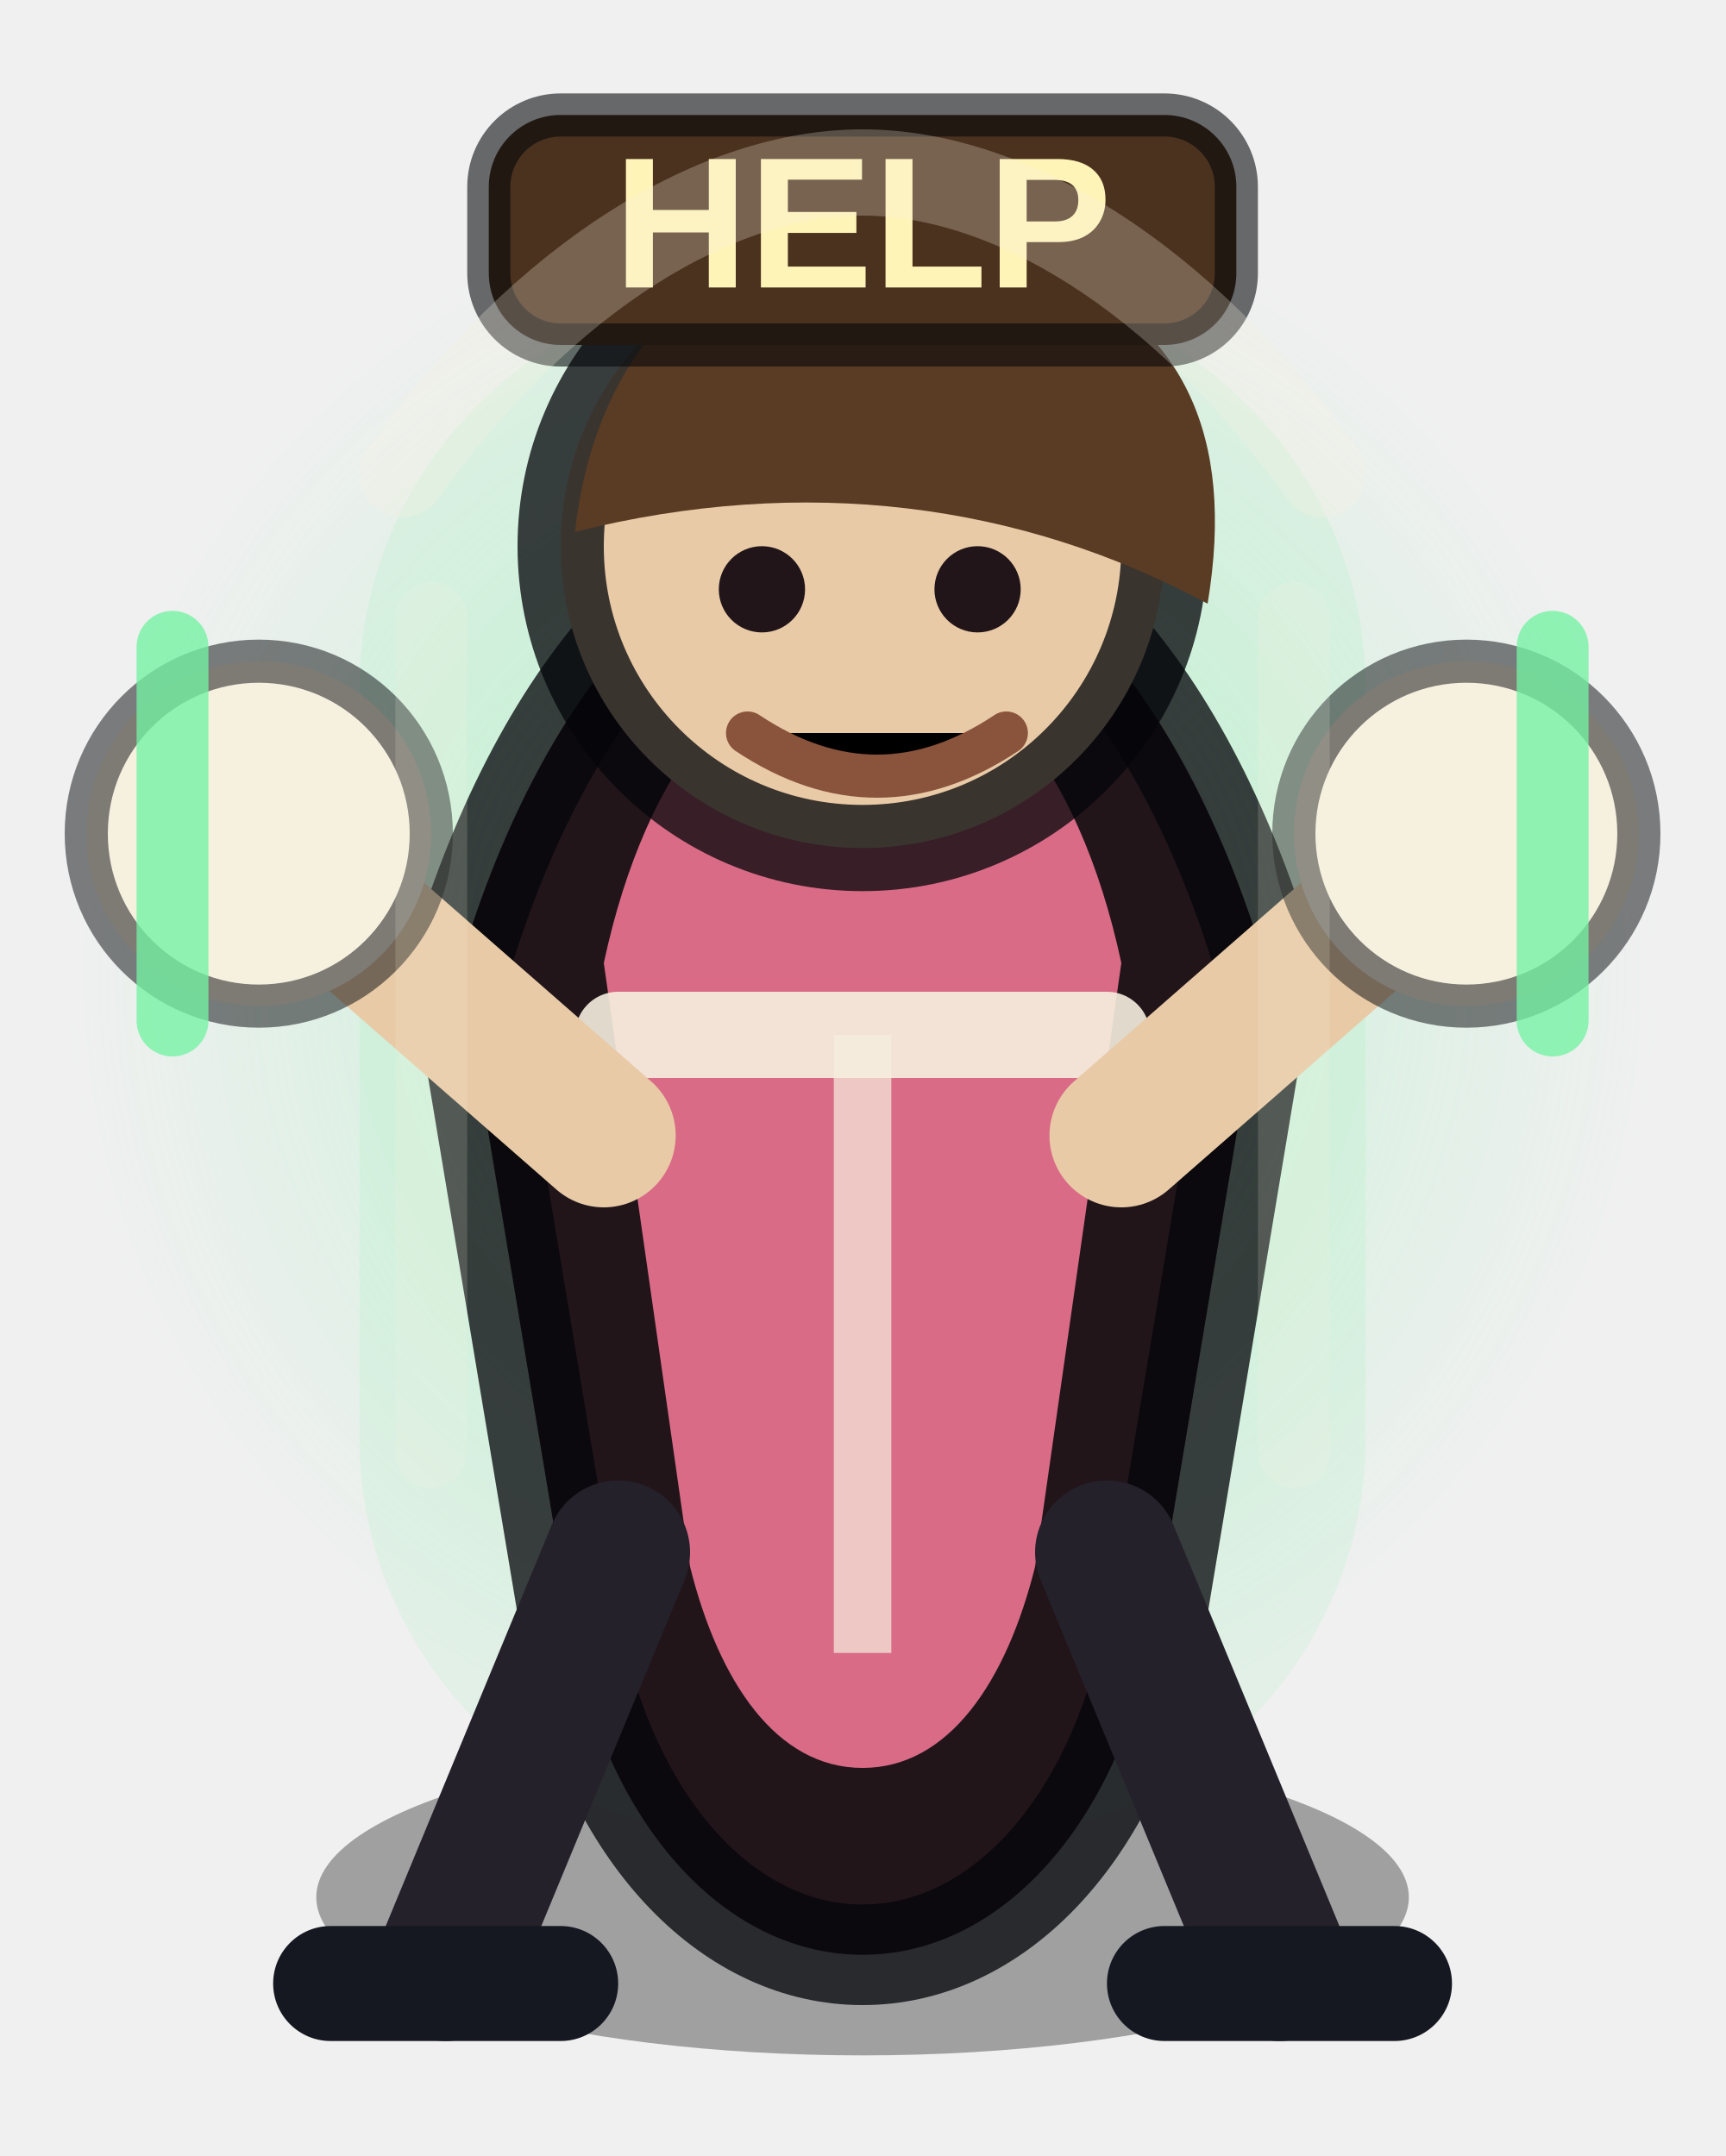
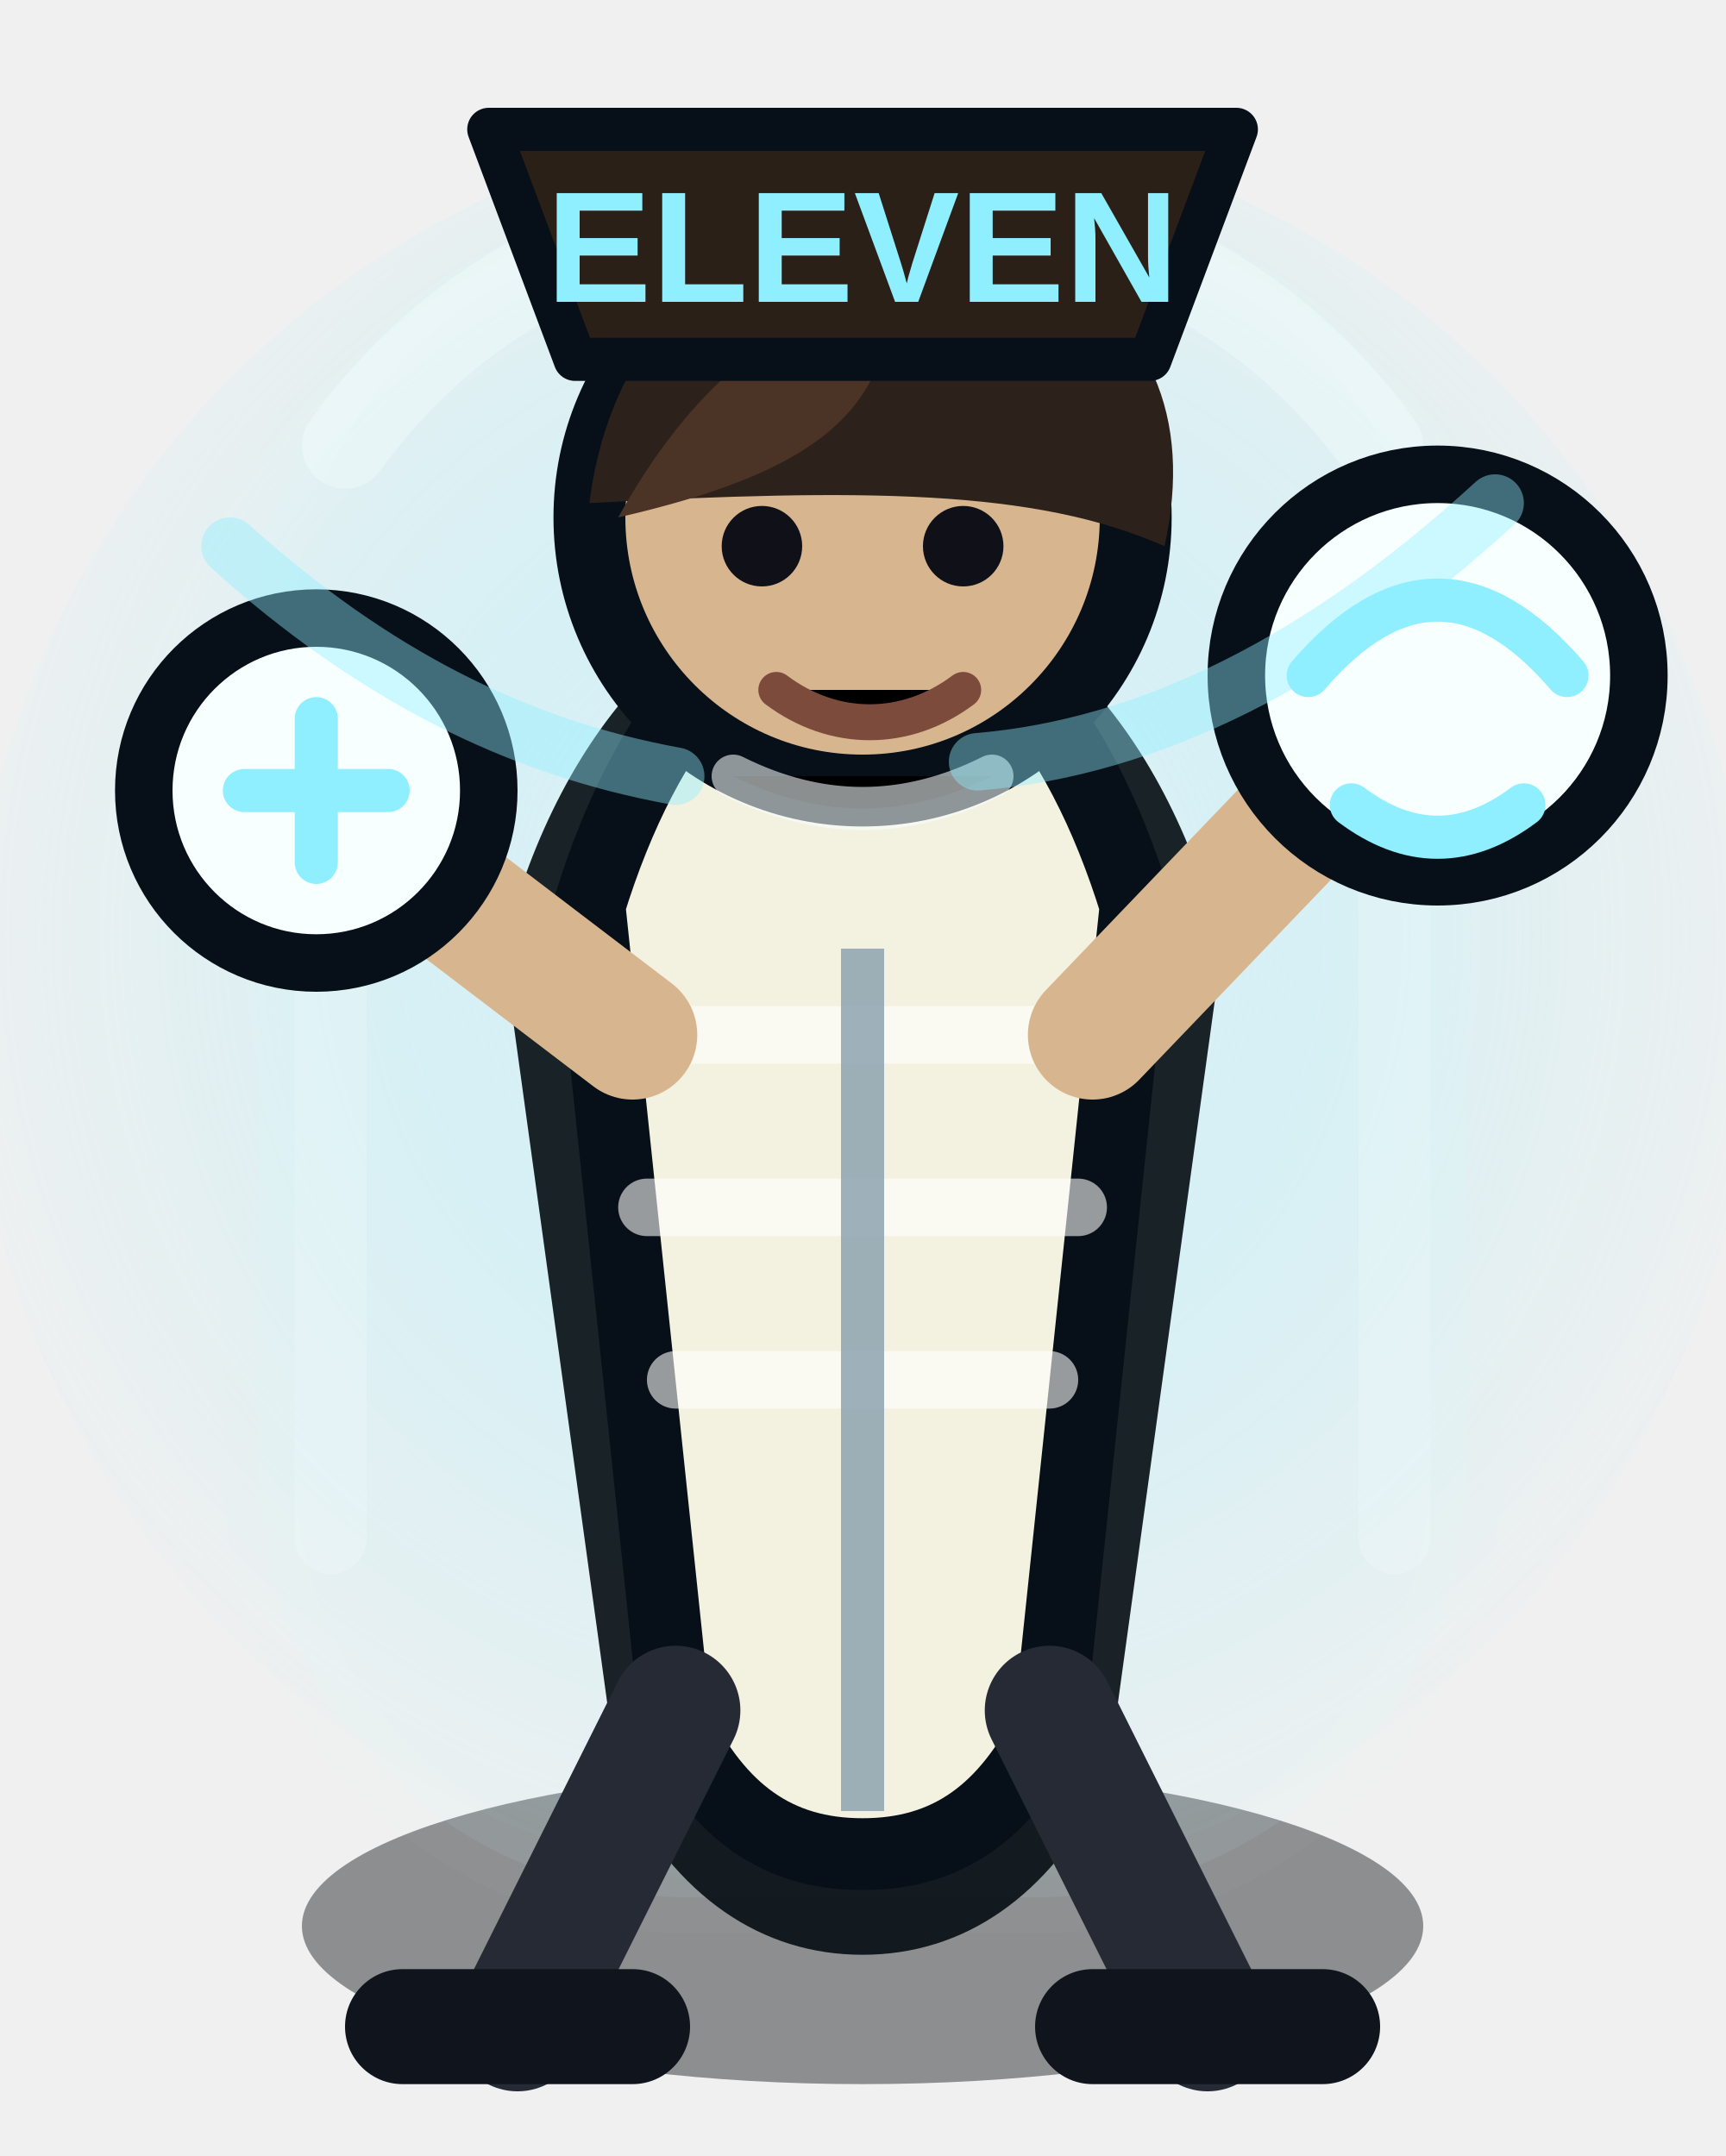
- <svg xmlns="http://www.w3.org/2000/svg" viewBox="0 0 120 150" role="img" aria-label="Captive friend asking for help inside the chamber">
+ <svg xmlns="http://www.w3.org/2000/svg" viewBox="0 0 120 150" role="img" aria-label="Eleven-like friend trapped in a psychic chamber">
  <defs>
-     <radialGradient id="friendGlow" cx="50%" cy="48%" r="48%">
-       <stop offset="0" stop-color="#fff4b8" stop-opacity=".34" />
-       <stop offset=".56" stop-color="#74f2a3" stop-opacity=".18" />
-       <stop offset="1" stop-color="#74f2a3" stop-opacity="0" />
+     <radialGradient id="psychicGlow" cx="50%" cy="46%" r="56%">
+       <stop offset="0" stop-color="#f8ffff" stop-opacity=".48" />
+       <stop offset=".46" stop-color="#8fefff" stop-opacity=".24" />
+       <stop offset="1" stop-color="#8fefff" stop-opacity="0" />
    </radialGradient>
+     <linearGradient id="gown" x1="40" x2="82" y1="57" y2="125">
+       <stop offset="0" stop-color="#f3f1df" />
+       <stop offset=".62" stop-color="#d8e6ee" />
+       <stop offset="1" stop-color="#b7cbd8" />
+     </linearGradient>
  </defs>
-   <ellipse cx="60" cy="132" rx="38" ry="11" fill="#05060a" opacity=".34" />
-   <circle cx="60" cy="70" r="58" fill="url(#friendGlow)" />
-   <rect x="25" y="20" width="70" height="108" rx="28" fill="#74f2a3" opacity=".12" />
-   <path d="M32 67c6-20 17-31 28-31s22 11 28 31l-8 48c-3 13-11 21-20 21s-17-8-20-21z" fill="#21151a" stroke="#05060a" stroke-opacity=".76" stroke-width="7" stroke-linejoin="round" />
-   <path d="M42 67c3-14 10-22 18-22s15 8 18 22l-6 42c-2 8-6 14-12 14s-10-6-12-14z" fill="#d96b86" />
-   <path d="M43 72h34" stroke="#f6f0df" stroke-opacity=".9" stroke-width="6" stroke-linecap="round" />
-   <path d="M60 72v43" stroke="#f6f0df" stroke-opacity=".7" stroke-width="4" />
-   <circle cx="60" cy="38" r="21" fill="#e8caa6" stroke="#05060a" stroke-opacity=".76" stroke-width="6" />
-   <path d="M40 37c2-18 17-26 34-18 8 4 12 11 10 23-13-7-28-9-44-5z" fill="#5a3c24" />
-   <circle cx="53" cy="41" r="3" fill="#21151a" />
-   <circle cx="68" cy="41" r="3" fill="#21151a" />
-   <path d="M52 51c6 4 12 4 18 0" stroke="#8a533c" stroke-width="3" stroke-linecap="round" />
-   <path d="M42 79 18 58M78 79l24-21" stroke="#e8caa6" stroke-width="10" stroke-linecap="round" />
-   <circle cx="18" cy="58" r="12" fill="#f6f0df" stroke="#05060a" stroke-opacity=".5" stroke-width="3" />
-   <circle cx="102" cy="58" r="12" fill="#f6f0df" stroke="#05060a" stroke-opacity=".5" stroke-width="3" />
-   <path d="M12 45v26M108 45v26" stroke="#74f2a3" stroke-opacity=".78" stroke-width="5" stroke-linecap="round" />
-   <path d="M43 108 31 137M77 108l12 29" stroke="#24212a" stroke-width="10" stroke-linecap="round" />
-   <rect x="19" y="134" width="24" height="8" rx="4" fill="#151821" />
-   <rect x="77" y="134" width="24" height="8" rx="4" fill="#151821" />
-   <rect x="34" y="8" width="52" height="16" rx="5" fill="#4b321f" stroke="#05060a" stroke-opacity=".58" stroke-width="3" />
-   <text x="60" y="20" text-anchor="middle" font-family="Trebuchet MS, Arial" font-size="13" font-weight="700" fill="#fff4b8">HELP</text>
-   <path d="M28 33c10-14 22-21 32-21s22 7 32 21" fill="none" stroke="#f6f0df" stroke-opacity=".26" stroke-width="6" stroke-linecap="round" />
-   <path d="M30 43v58M90 43v58" stroke="#f6f0df" stroke-opacity=".16" stroke-width="5" stroke-linecap="round" />
+   <ellipse cx="60" cy="134" rx="39" ry="11" fill="#05060a" opacity=".42" />
+   <circle cx="60" cy="70" r="62" fill="url(#psychicGlow)" />
+   <rect x="18" y="14" width="84" height="118" rx="30" fill="#bff9ff" opacity=".1" stroke="#f8ffff" stroke-opacity=".18" stroke-width="5" />
+   <path d="M24 31c8-11 20-17 36-17s28 6 36 17" fill="none" stroke="#f8ffff" stroke-opacity=".34" stroke-width="6" stroke-linecap="round" />
+   <path d="M23 45v62M97 45v62" stroke="#f8ffff" stroke-opacity=".22" stroke-width="5" stroke-linecap="round" />
+   <path d="M35 66c4-16 14-26 25-26s21 10 25 26l-8 58c-4 8-10 12-17 12s-13-4-17-12z" fill="#091016" opacity=".92" />
+   <path d="M41 63c4-13 11-21 19-21s15 8 19 21l-6 57c-3 6-7 9-13 9s-10-3-13-9z" fill="url(#gown)" stroke="#071018" stroke-width="5" stroke-linejoin="round" />
+   <path d="M44 72h32M45 84h30M47 96h26" stroke="#ffffff" stroke-opacity=".58" stroke-width="4" stroke-linecap="round" />
+   <path d="M60 66v60" stroke="#7f9aa8" stroke-opacity=".75" stroke-width="3" />
+   <circle cx="60" cy="36" r="19" fill="#d7b58e" stroke="#071018" stroke-width="5" />
+   <path d="M41 35c2-16 16-24 31-17 8 4 11 11 9 20-9-4-21-4-40-3z" fill="#2d211c" />
+   <path d="M43 36c5-9 11-14 19-16 0 9-6 13-19 16z" fill="#4b3326" />
+   <circle cx="53" cy="38" r="2.8" fill="#101018" />
+   <circle cx="67" cy="38" r="2.8" fill="#101018" />
+   <path d="M54 48c4 3 9 3 13 0" stroke="#7c4b3c" stroke-width="2.5" stroke-linecap="round" />
+   <path d="M51 54c6 3 12 3 18 0" stroke="#f8ffff" stroke-opacity=".56" stroke-width="3" stroke-linecap="round" />
+   <path d="M44 72 23 56" stroke="#d7b58e" stroke-width="9" stroke-linecap="round" />
+   <circle cx="22" cy="55" r="12" fill="#f8ffff" stroke="#071018" stroke-width="4" />
+   <path d="M17 55h10M22 50v10" stroke="#8fefff" stroke-width="3" stroke-linecap="round" />
+   <path d="M76 72 99 48" stroke="#d7b58e" stroke-width="9" stroke-linecap="round" />
+   <circle cx="100" cy="47" r="14" fill="#f8ffff" stroke="#071018" stroke-width="4" />
+   <path d="M91 47c6-7 12-7 18 0M94 56c4 3 8 3 12 0" fill="none" stroke="#8fefff" stroke-width="3" stroke-linecap="round" />
+   <path d="M47 119 36 141M73 119l11 22" stroke="#252a35" stroke-width="9" stroke-linecap="round" />
+   <rect x="24" y="137" width="24" height="8" rx="4" fill="#10141c" />
+   <rect x="72" y="137" width="24" height="8" rx="4" fill="#10141c" />
+   <path d="M34 9h52l-6 16H40z" fill="#2b2018" stroke="#071018" stroke-width="3" stroke-linejoin="round" />
+   <text x="60" y="21" text-anchor="middle" font-family="Trebuchet MS, Arial" font-size="11" font-weight="700" fill="#8fefff">ELEVEN</text>
+   <path d="M16 38c10 9 20 14 31 16M104 35c-12 11-24 17-36 18" fill="none" stroke="#8fefff" stroke-opacity=".42" stroke-width="4" stroke-linecap="round" />
</svg>
